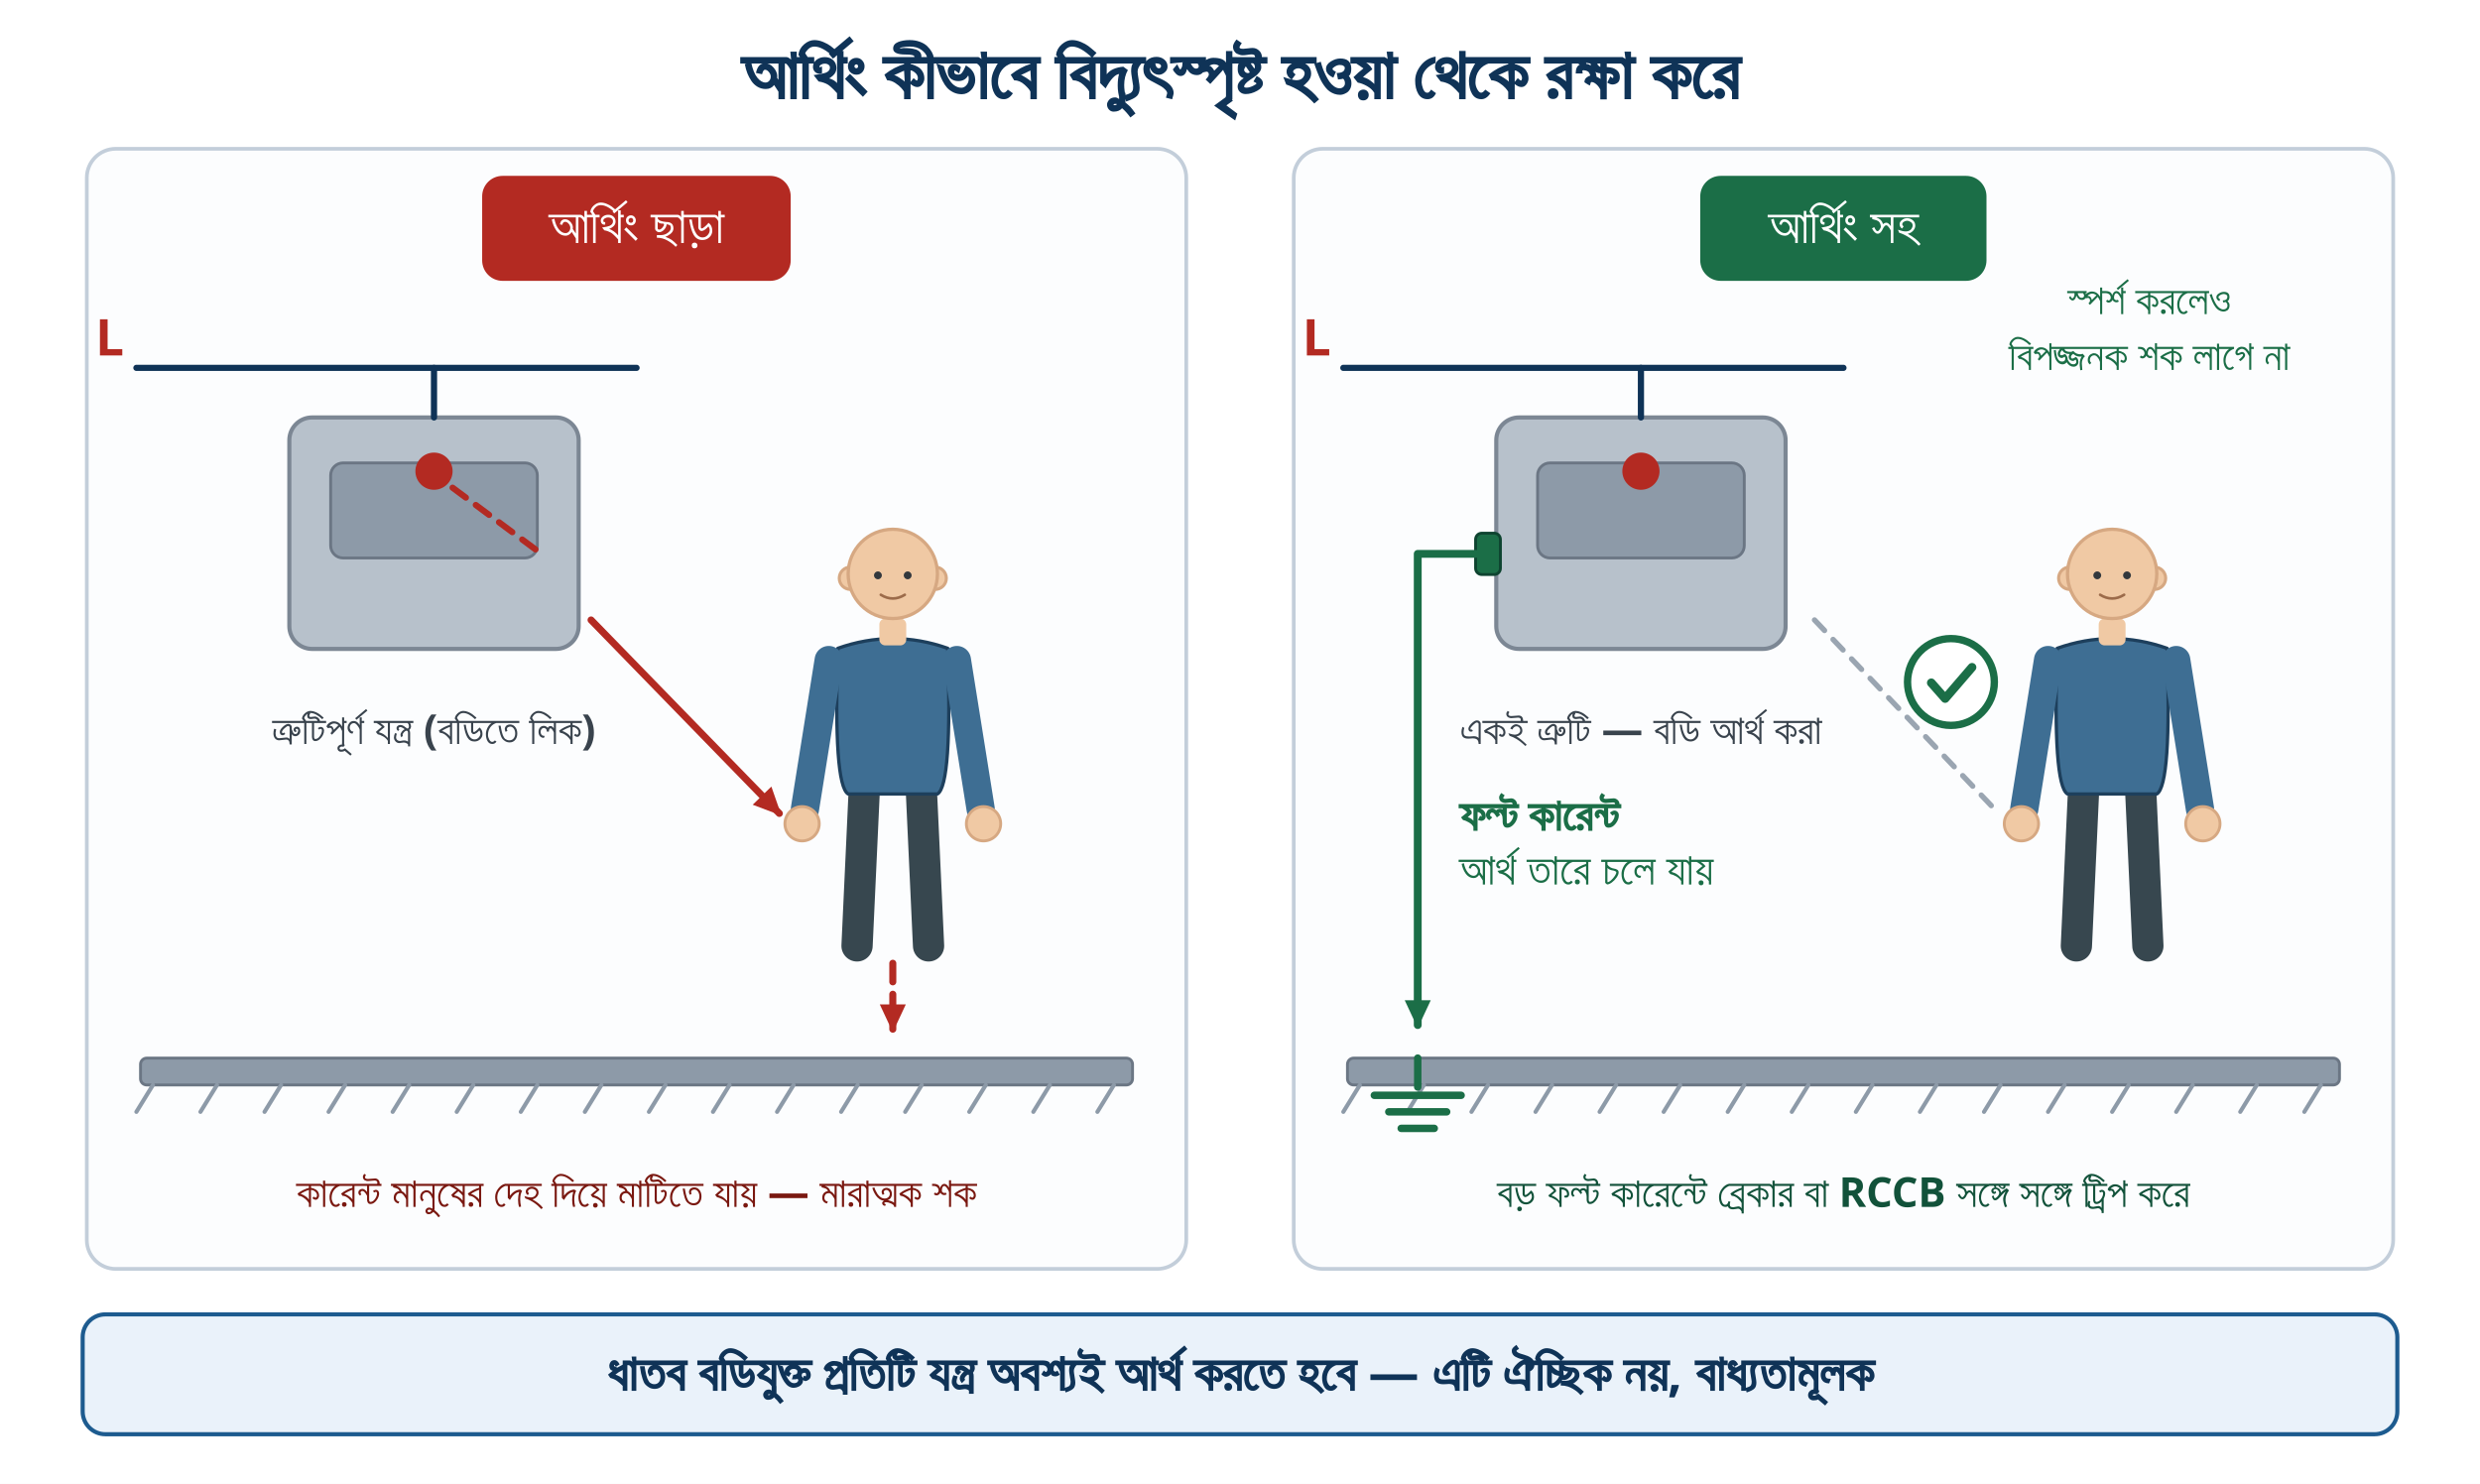
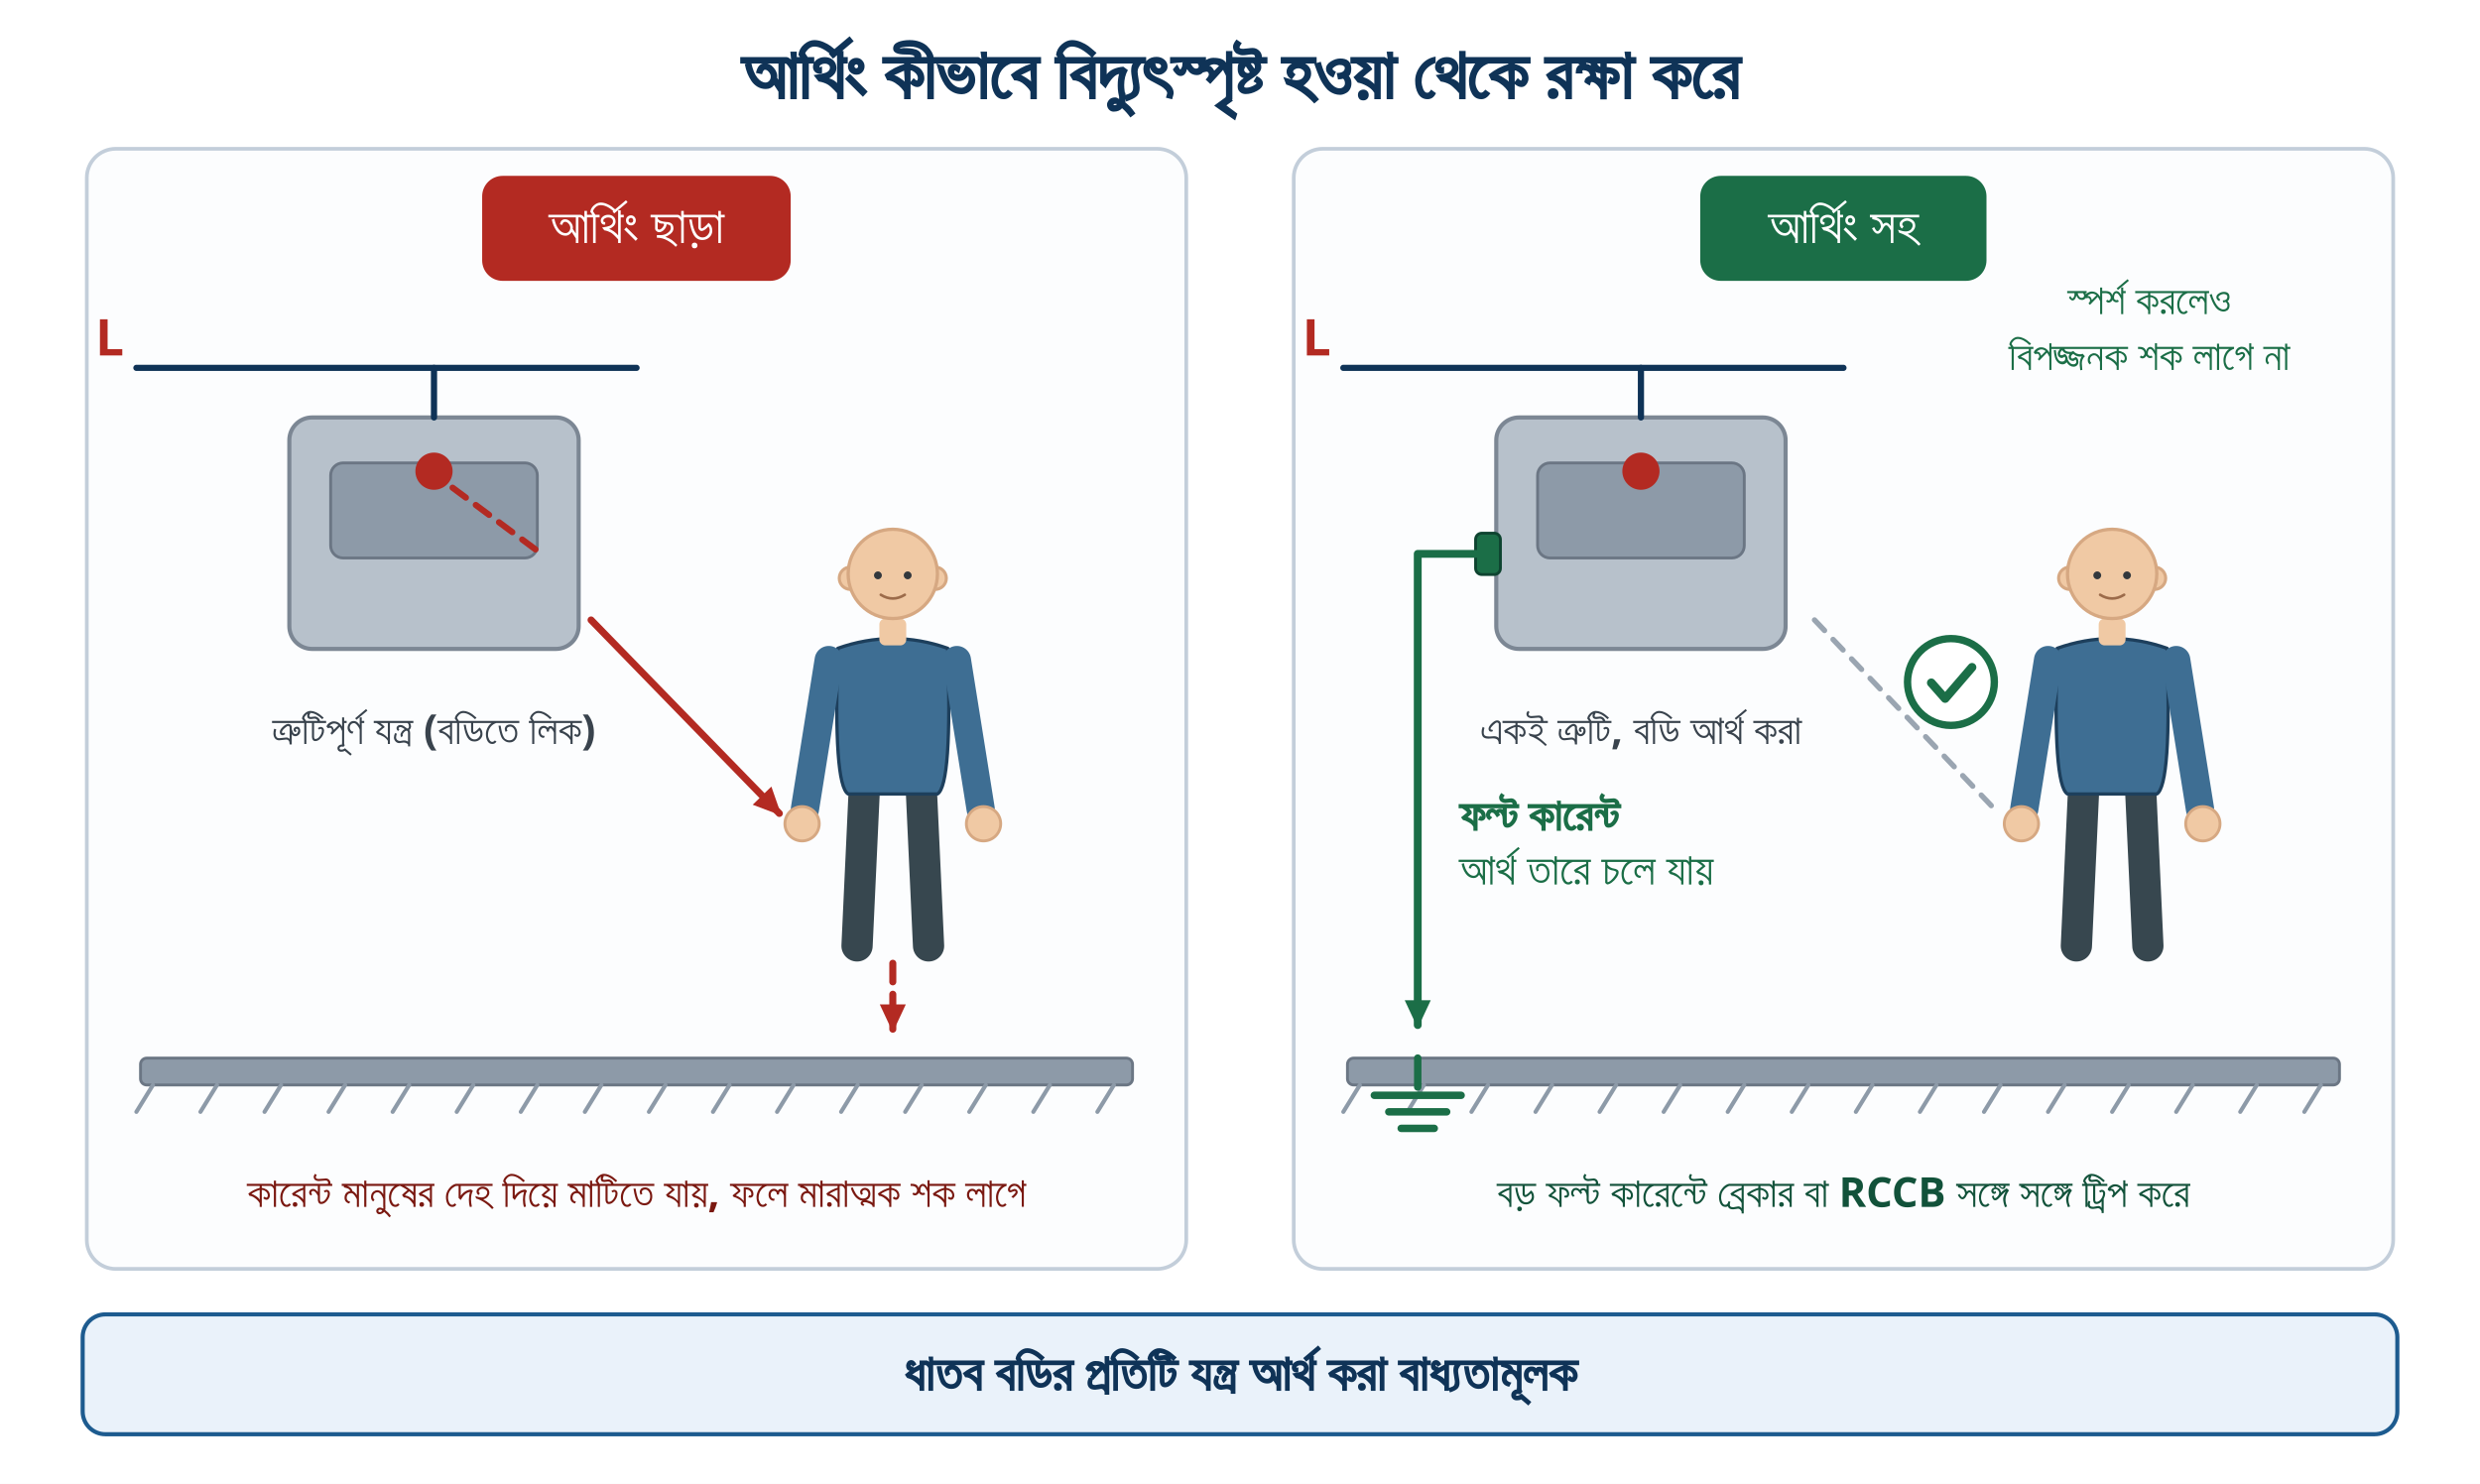
<svg xmlns="http://www.w3.org/2000/svg" width="1200" height="718" viewBox="0 0 1200 718">
  <defs>
    <marker id="arr" viewBox="0 0 10 10" refX="8.5" refY="5" markerUnits="userSpaceOnUse" markerWidth="15" markerHeight="15" orient="auto-start-reverse">
      <path d="M 0.5 0.8 L 9.5 5 L 0.5 9.2 z" fill="#B32A22" />
    </marker>
    <marker id="arg" viewBox="0 0 10 10" refX="8.5" refY="5" markerUnits="userSpaceOnUse" markerWidth="15" markerHeight="15" orient="auto-start-reverse">
      <path d="M 0.5 0.8 L 9.5 5 L 0.5 9.2 z" fill="#1B6E47" />
    </marker>
  </defs>
  <rect width="1200" height="718" fill="#FFFFFF" />
  <text x="600.0" y="48.0" font-family="Kalpurush" font-size="34" font-weight="700" fill="#0F3357" text-anchor="middle">আর্থিং কীভাবে বিদ্যুৎস্পৃষ্ট হওয়া থেকে রক্ষা করে</text>
  <rect x="42.0" y="72.0" width="532.0" height="542.0" rx="14" fill="#FCFDFE" stroke="#C3CEDA" stroke-width="1.8" />
  <rect x="234.2" y="86.0" width="147.5" height="49.0" rx="9" fill="#B32A22" stroke="#B32A22" stroke-width="1.8" />
  <text x="308.0" y="117.6" font-family="Kalpurush" font-size="24.5" font-weight="600" fill="#FFFFFF" text-anchor="middle">আর্থিং ছাড়া</text>
  <rect x="68.0" y="512.0" width="480.0" height="13.0" rx="3" fill="#8D9AA8" stroke="#6B7684" stroke-width="1.4" />
  <line x1="74.0" y1="525.0" x2="66.0" y2="538.0" stroke="#8D9AA8" stroke-width="2" stroke-linecap="round" />
  <line x1="105.0" y1="525.0" x2="97.0" y2="538.0" stroke="#8D9AA8" stroke-width="2" stroke-linecap="round" />
  <line x1="136.0" y1="525.0" x2="128.0" y2="538.0" stroke="#8D9AA8" stroke-width="2" stroke-linecap="round" />
  <line x1="167.0" y1="525.0" x2="159.0" y2="538.0" stroke="#8D9AA8" stroke-width="2" stroke-linecap="round" />
  <line x1="198.0" y1="525.0" x2="190.0" y2="538.0" stroke="#8D9AA8" stroke-width="2" stroke-linecap="round" />
  <line x1="229.0" y1="525.0" x2="221.0" y2="538.0" stroke="#8D9AA8" stroke-width="2" stroke-linecap="round" />
  <line x1="260.0" y1="525.0" x2="252.0" y2="538.0" stroke="#8D9AA8" stroke-width="2" stroke-linecap="round" />
  <line x1="291.0" y1="525.0" x2="283.0" y2="538.0" stroke="#8D9AA8" stroke-width="2" stroke-linecap="round" />
  <line x1="322.0" y1="525.0" x2="314.0" y2="538.0" stroke="#8D9AA8" stroke-width="2" stroke-linecap="round" />
  <line x1="353.0" y1="525.0" x2="345.0" y2="538.0" stroke="#8D9AA8" stroke-width="2" stroke-linecap="round" />
  <line x1="384.0" y1="525.0" x2="376.0" y2="538.0" stroke="#8D9AA8" stroke-width="2" stroke-linecap="round" />
  <line x1="415.0" y1="525.0" x2="407.0" y2="538.0" stroke="#8D9AA8" stroke-width="2" stroke-linecap="round" />
  <line x1="446.0" y1="525.0" x2="438.0" y2="538.0" stroke="#8D9AA8" stroke-width="2" stroke-linecap="round" />
  <line x1="477.0" y1="525.0" x2="469.0" y2="538.0" stroke="#8D9AA8" stroke-width="2" stroke-linecap="round" />
  <line x1="508.0" y1="525.0" x2="500.0" y2="538.0" stroke="#8D9AA8" stroke-width="2" stroke-linecap="round" />
  <line x1="539.0" y1="525.0" x2="531.0" y2="538.0" stroke="#8D9AA8" stroke-width="2" stroke-linecap="round" />
  <rect x="626.0" y="72.0" width="532.0" height="542.0" rx="14" fill="#FCFDFE" stroke="#C3CEDA" stroke-width="1.8" />
  <rect x="823.6" y="86.0" width="136.7" height="49.0" rx="9" fill="#1B6E47" stroke="#1B6E47" stroke-width="1.8" />
  <text x="892.0" y="117.6" font-family="Kalpurush" font-size="24.5" font-weight="600" fill="#FFFFFF" text-anchor="middle">আর্থিং সহ</text>
  <rect x="652.0" y="512.0" width="480.0" height="13.0" rx="3" fill="#8D9AA8" stroke="#6B7684" stroke-width="1.4" />
  <line x1="658.0" y1="525.0" x2="650.0" y2="538.0" stroke="#8D9AA8" stroke-width="2" stroke-linecap="round" />
  <line x1="689.0" y1="525.0" x2="681.0" y2="538.0" stroke="#8D9AA8" stroke-width="2" stroke-linecap="round" />
  <line x1="720.0" y1="525.0" x2="712.0" y2="538.0" stroke="#8D9AA8" stroke-width="2" stroke-linecap="round" />
  <line x1="751.0" y1="525.0" x2="743.0" y2="538.0" stroke="#8D9AA8" stroke-width="2" stroke-linecap="round" />
  <line x1="782.0" y1="525.0" x2="774.0" y2="538.0" stroke="#8D9AA8" stroke-width="2" stroke-linecap="round" />
  <line x1="813.0" y1="525.0" x2="805.0" y2="538.0" stroke="#8D9AA8" stroke-width="2" stroke-linecap="round" />
  <line x1="844.0" y1="525.0" x2="836.0" y2="538.0" stroke="#8D9AA8" stroke-width="2" stroke-linecap="round" />
  <line x1="875.0" y1="525.0" x2="867.0" y2="538.0" stroke="#8D9AA8" stroke-width="2" stroke-linecap="round" />
  <line x1="906.0" y1="525.0" x2="898.0" y2="538.0" stroke="#8D9AA8" stroke-width="2" stroke-linecap="round" />
  <line x1="937.0" y1="525.0" x2="929.0" y2="538.0" stroke="#8D9AA8" stroke-width="2" stroke-linecap="round" />
  <line x1="968.0" y1="525.0" x2="960.0" y2="538.0" stroke="#8D9AA8" stroke-width="2" stroke-linecap="round" />
  <line x1="999.0" y1="525.0" x2="991.0" y2="538.0" stroke="#8D9AA8" stroke-width="2" stroke-linecap="round" />
  <line x1="1030.0" y1="525.0" x2="1022.0" y2="538.0" stroke="#8D9AA8" stroke-width="2" stroke-linecap="round" />
  <line x1="1061.0" y1="525.0" x2="1053.0" y2="538.0" stroke="#8D9AA8" stroke-width="2" stroke-linecap="round" />
  <line x1="1092.0" y1="525.0" x2="1084.0" y2="538.0" stroke="#8D9AA8" stroke-width="2" stroke-linecap="round" />
  <line x1="1123.0" y1="525.0" x2="1115.0" y2="538.0" stroke="#8D9AA8" stroke-width="2" stroke-linecap="round" />
  <rect x="140.0" y="202.0" width="140.0" height="112.0" rx="11" fill="#B7C1CB" stroke="#7C8794" stroke-width="2" />
  <rect x="160.0" y="224.0" width="100.0" height="46.0" rx="6" fill="#8D9AA8" stroke="#6B7684" stroke-width="1.4" />
  <text x="210.0" y="360.0" font-family="Kalpurush" font-size="20" font-weight="600" fill="#39434D" text-anchor="middle">ত্রুটিপূর্ণ যন্ত্র (বডিতে লিক)</text>
  <line x1="66.0" y1="178.0" x2="308.0" y2="178.0" stroke="#0F3357" stroke-width="3" stroke-linecap="round" />
  <text x="60.0" y="172.0" font-family="Kalpurush" font-size="24.5" font-weight="700" fill="#B32A22" text-anchor="end">L</text>
  <path d="M 210 178 L 210 202" fill="none" stroke="#0F3357" stroke-width="3" stroke-linecap="round" stroke-linejoin="round" />
  <circle cx="210.0" cy="228.0" r="9.0" fill="#B32A22" stroke="none" stroke-width="2" />
  <path d="M 219 236 L 262 268" fill="none" stroke="#B32A22" stroke-width="3" stroke-linecap="round" stroke-linejoin="round" stroke-dasharray="8 6" />
  <path d="M 418.3 379.9 L 414.7 457.7" fill="none" stroke="#37474F" stroke-width="15.12" stroke-linecap="round" stroke-linejoin="round" />
  <path d="M 445.7 379.9 L 449.3 457.7" fill="none" stroke="#37474F" stroke-width="15.12" stroke-linecap="round" stroke-linejoin="round" />
  <path d="M 405.4 313.7 Q 403.2 379.9 410.4 384.2 L 453.6 384.2 Q 460.8 379.9 458.6 313.7 Q 432.0 304.3 405.4 313.7 Z" fill="#3E6E93" stroke="#1D3F5C" stroke-width="1.6" stroke-linecap="round" stroke-linejoin="round" />
  <path d="M 401.0 319.4 L 389.5 391.4" fill="none" stroke="#3E6E93" stroke-width="13.68" stroke-linecap="round" stroke-linejoin="round" />
  <path d="M 463.0 319.4 L 474.5 391.4" fill="none" stroke="#3E6E93" stroke-width="13.68" stroke-linecap="round" stroke-linejoin="round" />
  <circle cx="388.1" cy="398.6" r="8.3" fill="#F0C9A4" stroke="#D6A882" stroke-width="1.4" />
  <circle cx="475.9" cy="398.6" r="8.3" fill="#F0C9A4" stroke="#D6A882" stroke-width="1.4" />
  <rect x="425.5" y="299.3" width="13.0" height="13.0" rx="2.88" fill="#F0C9A4" stroke="none" stroke-width="0" />
  <circle cx="411.5" cy="279.8" r="5.4" fill="#F0C9A4" stroke="#D6A882" stroke-width="1.5" />
  <circle cx="452.5" cy="279.8" r="5.4" fill="#F0C9A4" stroke="#D6A882" stroke-width="1.5" />
  <circle cx="432.0" cy="277.7" r="21.6" fill="#F0C9A4" stroke="#D6A882" stroke-width="1.6" />
  <circle cx="424.8" cy="278.4" r="1.9" fill="#33383D" stroke="none" stroke-width="2" />
  <circle cx="439.2" cy="278.4" r="1.9" fill="#33383D" stroke="none" stroke-width="2" />
  <path d="M 426.2 287.8 Q 432.0 291.4 437.8 287.8" fill="none" stroke="#9C6B4A" stroke-width="1.296" stroke-linecap="round" stroke-linejoin="round" />
  <path d="M 286 300 L 377.1 393.6" fill="none" stroke="#B32A22" stroke-width="3.4" stroke-linecap="round" stroke-linejoin="round" marker-end="url(#arr)" />
  <path d="M 432 466.1 L 432 498.0" fill="none" stroke="#B32A22" stroke-width="3.4" stroke-linecap="round" stroke-linejoin="round" stroke-dasharray="9 6" marker-end="url(#arr)" />
-   <text x="308.0" y="584.0" font-family="Kalpurush" font-size="20" font-weight="600" fill="#7A1810" text-anchor="middle">কারেন্ট মানুষের দেহ দিয়ে মাটিতে যায় — মারাত্মক শক</text>
+   <text x="308.0" y="584.0" font-family="Kalpurush" font-size="20" font-weight="600" fill="#7A1810" text-anchor="middle">কারেন্ট মানুষের দেহ দিয়ে মাটিতে যায়, ফলে মারাত্মক শক লাগে</text>
  <rect x="724.0" y="202.0" width="140.0" height="112.0" rx="11" fill="#B7C1CB" stroke="#7C8794" stroke-width="2" />
  <rect x="744.0" y="224.0" width="100.0" height="46.0" rx="6" fill="#8D9AA8" stroke="#6B7684" stroke-width="1.4" />
-   <text x="794.0" y="360.0" font-family="Kalpurush" font-size="20" font-weight="600" fill="#39434D" text-anchor="middle">একই ত্রুটি — বডি আর্থ করা</text>
+   <text x="794.0" y="360.0" font-family="Kalpurush" font-size="20" font-weight="600" fill="#39434D" text-anchor="middle">একই ত্রুটি, বডি আর্থ করা</text>
  <line x1="650.0" y1="178.0" x2="892.0" y2="178.0" stroke="#0F3357" stroke-width="3" stroke-linecap="round" />
  <text x="644.0" y="172.0" font-family="Kalpurush" font-size="24.5" font-weight="700" fill="#B32A22" text-anchor="end">L</text>
  <path d="M 794 178 L 794 202" fill="none" stroke="#0F3357" stroke-width="3" stroke-linecap="round" stroke-linejoin="round" />
  <circle cx="794.0" cy="228.0" r="9.0" fill="#B32A22" stroke="none" stroke-width="2" />
  <rect x="714.0" y="258.0" width="12.0" height="20.0" rx="3" fill="#1B6E47" stroke="#0E4430" stroke-width="1.4" />
  <path d="M 714 268 L 686 268 L 686 496.0" fill="none" stroke="#1B6E47" stroke-width="3.8" stroke-linecap="round" stroke-linejoin="round" marker-end="url(#arg)" />
  <text x="706.0" y="402.0" font-family="Kalpurush" font-size="21.5" font-weight="700" fill="#1B6E47" text-anchor="start">ফল্ট কারেন্ট</text>
  <text x="706.0" y="428.0" font-family="Kalpurush" font-size="21.5" font-weight="400" fill="#1B6E47" text-anchor="start">আর্থ তারে চলে যায়</text>
  <path d="M 1008.3 379.9 L 1004.7 457.7" fill="none" stroke="#37474F" stroke-width="15.12" stroke-linecap="round" stroke-linejoin="round" />
  <path d="M 1035.7 379.9 L 1039.3 457.7" fill="none" stroke="#37474F" stroke-width="15.12" stroke-linecap="round" stroke-linejoin="round" />
  <path d="M 995.4 313.7 Q 993.2 379.9 1000.4 384.2 L 1043.6 384.2 Q 1050.8 379.9 1048.6 313.7 Q 1022.0 304.3 995.4 313.7 Z" fill="#3E6E93" stroke="#1D3F5C" stroke-width="1.6" stroke-linecap="round" stroke-linejoin="round" />
  <path d="M 991.0 319.4 L 979.5 391.4" fill="none" stroke="#3E6E93" stroke-width="13.68" stroke-linecap="round" stroke-linejoin="round" />
  <path d="M 1053.0 319.4 L 1064.5 391.4" fill="none" stroke="#3E6E93" stroke-width="13.68" stroke-linecap="round" stroke-linejoin="round" />
  <circle cx="978.1" cy="398.6" r="8.3" fill="#F0C9A4" stroke="#D6A882" stroke-width="1.4" />
  <circle cx="1065.9" cy="398.6" r="8.3" fill="#F0C9A4" stroke="#D6A882" stroke-width="1.4" />
  <rect x="1015.5" y="299.3" width="13.0" height="13.0" rx="2.88" fill="#F0C9A4" stroke="none" stroke-width="0" />
  <circle cx="1001.5" cy="279.8" r="5.4" fill="#F0C9A4" stroke="#D6A882" stroke-width="1.5" />
  <circle cx="1042.5" cy="279.8" r="5.4" fill="#F0C9A4" stroke="#D6A882" stroke-width="1.5" />
  <circle cx="1022.0" cy="277.7" r="21.6" fill="#F0C9A4" stroke="#D6A882" stroke-width="1.6" />
  <circle cx="1014.8" cy="278.4" r="1.9" fill="#33383D" stroke="none" stroke-width="2" />
  <circle cx="1029.2" cy="278.4" r="1.9" fill="#33383D" stroke="none" stroke-width="2" />
  <path d="M 1016.2 287.8 Q 1022.0 291.4 1027.8 287.8" fill="none" stroke="#9C6B4A" stroke-width="1.296" stroke-linecap="round" stroke-linejoin="round" />
  <path d="M 878 300 L 967.1 393.6" fill="none" stroke="#9AA5B1" stroke-width="2.6" stroke-linecap="round" stroke-linejoin="round" stroke-dasharray="7 6" />
  <circle cx="944.0" cy="330.0" r="21.0" fill="#FFFFFF" stroke="#1B6E47" stroke-width="3.57" />
  <path d="M 934.5 330.4 l 6.7 7.6 l 13.0 -15.1" fill="none" stroke="#1B6E47" stroke-width="4.2" stroke-linecap="round" stroke-linejoin="round" />
  <text x="1040.0" y="152.0" font-family="Kalpurush" font-size="20" font-weight="600" fill="#1B6E47" text-anchor="middle">স্পর্শ করলেও</text>
  <text x="1040.0" y="179.0" font-family="Kalpurush" font-size="20" font-weight="600" fill="#1B6E47" text-anchor="middle">বিপজ্জনক শক লাগে না</text>
  <line x1="686.0" y1="512.0" x2="686.0" y2="526.0" stroke="#1B6E47" stroke-width="3.6" stroke-linecap="round" />
  <line x1="665.0" y1="530.0" x2="707.0" y2="530.0" stroke="#1B6E47" stroke-width="3.6" stroke-linecap="round" />
  <line x1="672.0" y1="538.0" x2="700.0" y2="538.0" stroke="#1B6E47" stroke-width="3.6" stroke-linecap="round" />
  <line x1="678.0" y1="546.0" x2="694.0" y2="546.0" stroke="#1B6E47" stroke-width="3.6" stroke-linecap="round" />
  <text x="892.0" y="584.0" font-family="Kalpurush" font-size="20" font-weight="600" fill="#12523A" text-anchor="middle">বড় ফল্ট কারেন্টে ব্রেকার বা RCCB সঙ্গে সঙ্গে ট্রিপ করে</text>
  <rect x="40.0" y="636.0" width="1120.0" height="58.0" rx="11" fill="#EAF2FA" stroke="#1D5B8F" stroke-width="2" />
-   <text x="600.0" y="673.0" font-family="Kalpurush" font-size="24.5" font-weight="700" fill="#0F3357" text-anchor="middle">ধাতব বডিযুক্ত প্রতিটি যন্ত্র অবশ্যই আর্থ করতে হবে — এটি ঐচ্ছিক নয়, বাধ্যতামূলক</text>
+   <text x="600.0" y="673.0" font-family="Kalpurush" font-size="24.5" font-weight="700" fill="#0F3357" text-anchor="middle">ধাতব বডির প্রতিটি যন্ত্র আর্থ করা বাধ্যতামূলক</text>
</svg>
